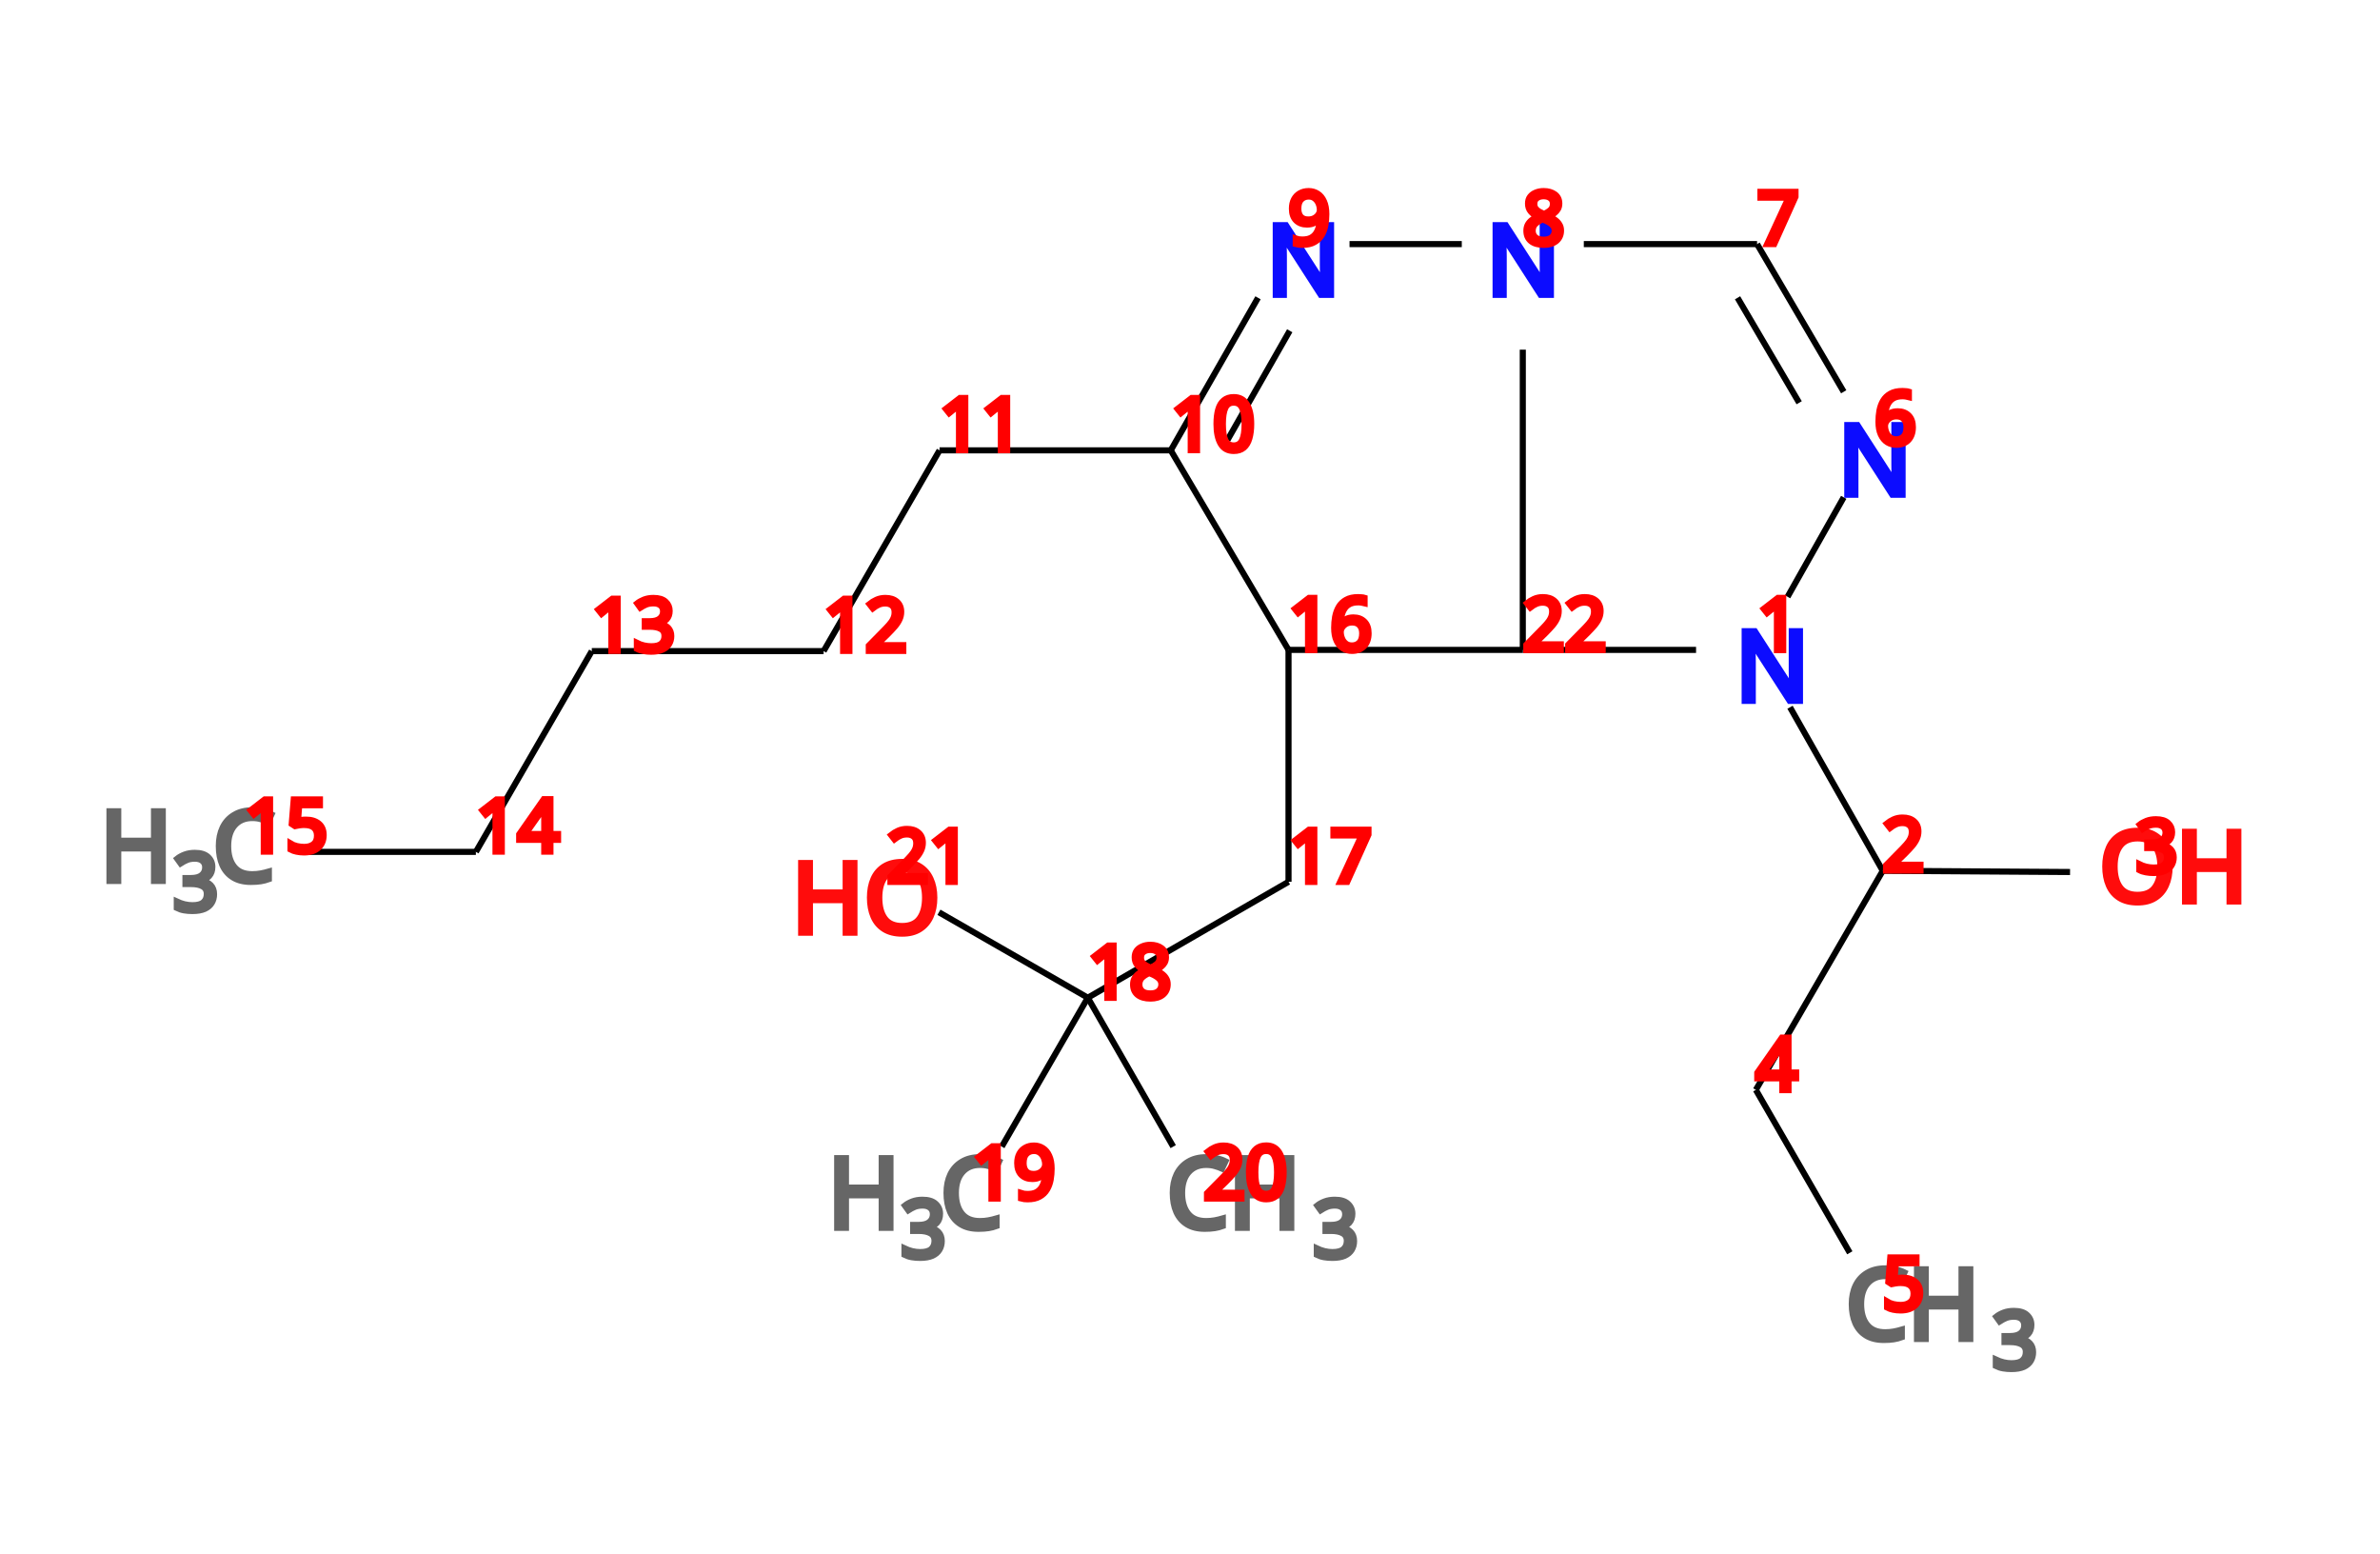
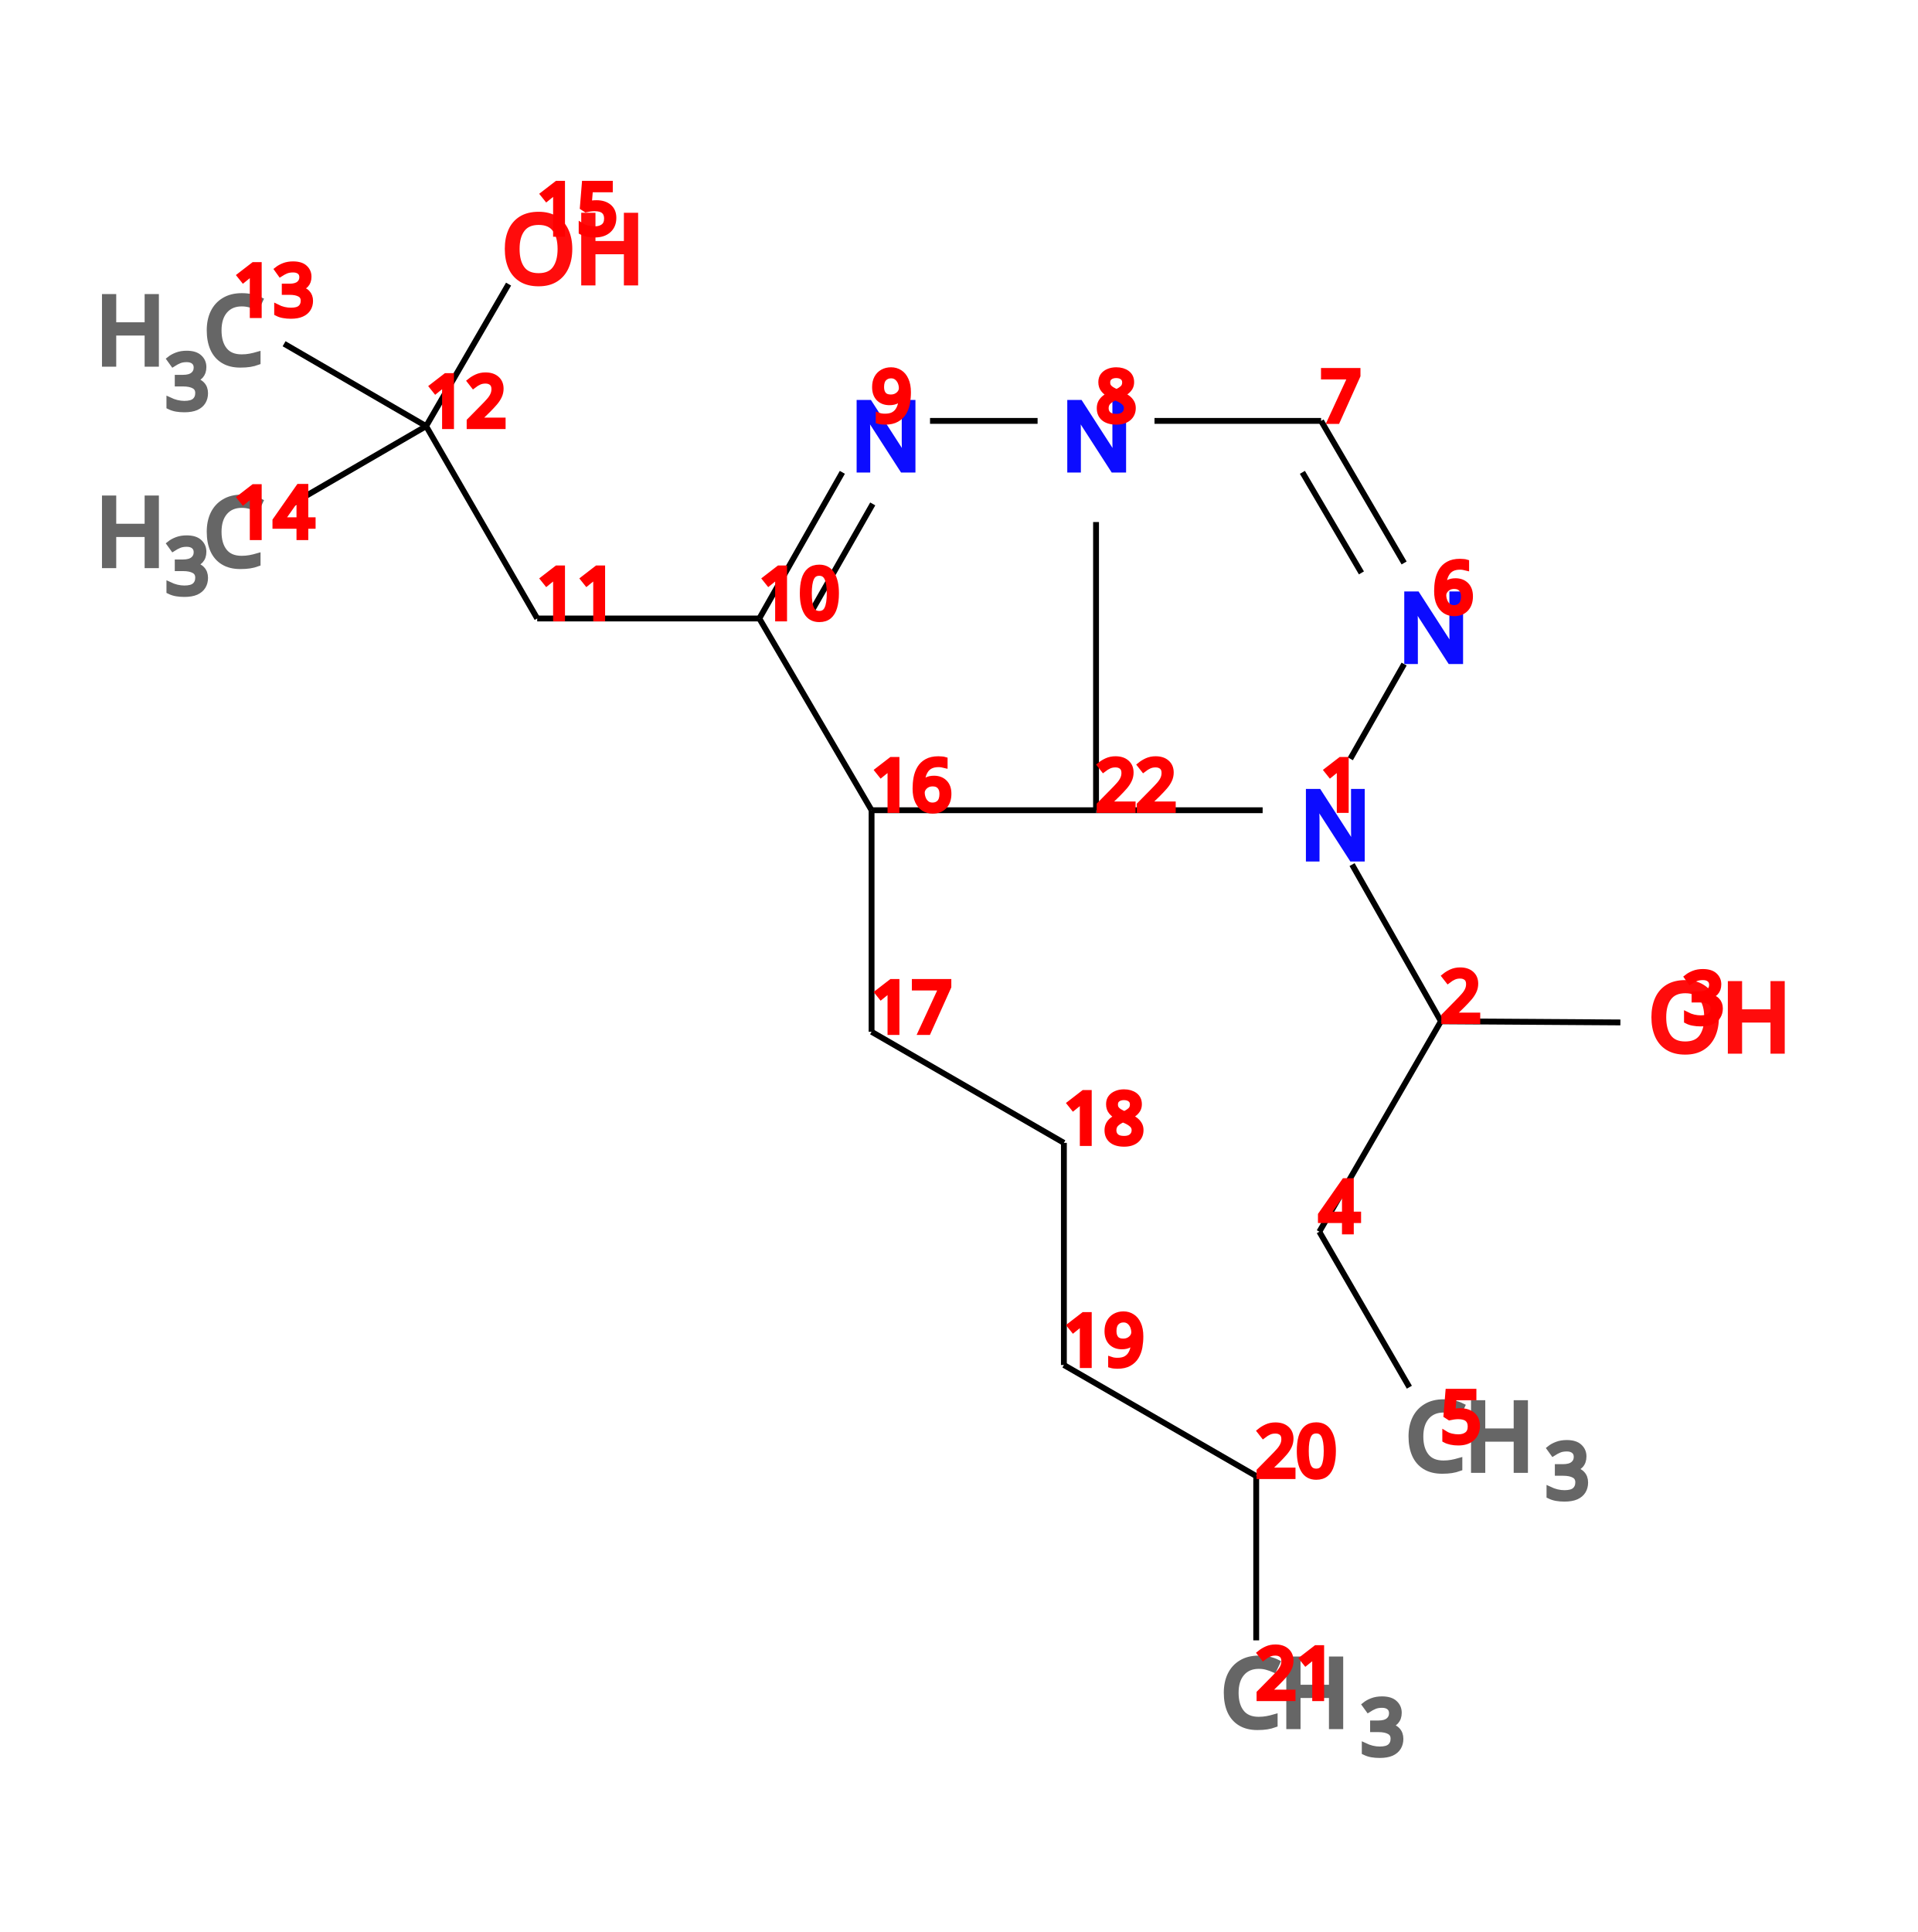
- <svg xmlns="http://www.w3.org/2000/svg" width="390.104" height="254.626" x="0" y="0" font-family="sans-serif" stroke="rgb(0,0,0)" stroke-width="1">
-   <line x1="293.4" y1="115.9" x2="308.6" y2="142.7" />
-   <line x1="308.6" y1="142.7" x2="339.3" y2="142.9" />
-   <line x1="308.6" y1="142.7" x2="287.8" y2="178.6" />
-   <line x1="287.8" y1="178.6" x2="303.2" y2="205.3" />
-   <line x1="191.9" y1="73.8" x2="154.0" y2="73.8" />
-   <line x1="154.0" y1="73.8" x2="135.0" y2="106.7" />
-   <line x1="135.0" y1="106.7" x2="97.0" y2="106.7" />
-   <line x1="97.0" y1="106.7" x2="78.0" y2="139.6" />
-   <line x1="78.0" y1="139.6" x2="49.9" y2="139.6" />
-   <line x1="211.2" y1="106.5" x2="211.2" y2="144.5" />
-   <line x1="211.2" y1="144.5" x2="178.3" y2="163.5" />
-   <line x1="178.3" y1="163.5" x2="164.2" y2="187.9" />
-   <line x1="178.3" y1="163.5" x2="192.3" y2="187.9" />
-   <line x1="178.3" y1="163.5" x2="153.9" y2="149.5" />
-   <line x1="293.0" y1="97.8" x2="302.2" y2="81.5" />
-   <line x1="302.2" y1="64.2" x2="288.0" y2="40.0" />
-   <line x1="294.9" y1="66.0" x2="284.8" y2="48.8" />
-   <line x1="288.0" y1="40.0" x2="259.6" y2="40.0" />
-   <line x1="249.6" y1="57.3" x2="249.6" y2="106.5" />
-   <line x1="249.6" y1="106.5" x2="278.0" y2="106.5" />
-   <line x1="206.2" y1="48.8" x2="191.9" y2="73.8" />
-   <line x1="211.4" y1="54.2" x2="201.2" y2="72.1" />
-   <line x1="191.9" y1="73.8" x2="211.2" y2="106.5" />
-   <line x1="211.2" y1="106.5" x2="249.6" y2="106.5" />
-   <line x1="239.6" y1="40.0" x2="221.2" y2="40.0" />
-   <text x="284.421" y="114.858" fill="rgb(12,12,255)" stroke="rgb(12,12,255)" stroke-width="1" font-size="16">N</text>
-   <text x="344.104" y="147.738" fill="rgb(255,12,12)" stroke="rgb(255,12,12)" stroke-width="1" font-size="16">OH</text>
-   <text x="302.555" y="219.426" fill="rgb(102,102,102)" stroke="rgb(102,102,102)" stroke-width="1" font-size="16">CH</text>
-   <text x="326.555" y="224.226" fill="rgb(102,102,102)" stroke="rgb(102,102,102)" stroke-width="1" font-size="13">3</text>
-   <text x="301.244" y="81.081" fill="rgb(12,12,255)" stroke="rgb(12,12,255)" stroke-width="1" font-size="16">N</text>
-   <text x="243.598" y="48.32" fill="rgb(12,12,255)" stroke="rgb(12,12,255)" stroke-width="1" font-size="16">N</text>
-   <text x="207.563" y="48.32" fill="rgb(12,12,255)" stroke="rgb(12,12,255)" stroke-width="1" font-size="16">N</text>
-   <text x="16.4" y="144.368" fill="rgb(102,102,102)" stroke="rgb(102,102,102)" stroke-width="1" font-size="16">H</text>
-   <text x="28.4" y="149.168" fill="rgb(102,102,102)" stroke="rgb(102,102,102)" stroke-width="1" font-size="13">3</text>
-   <text x="34.9" y="144.368" fill="rgb(102,102,102)" stroke="rgb(102,102,102)" stroke-width="1" font-size="16">C</text>
-   <text x="135.674" y="201.211" fill="rgb(102,102,102)" stroke="rgb(102,102,102)" stroke-width="1" font-size="16">H</text>
-   <text x="147.674" y="206.011" fill="rgb(102,102,102)" stroke="rgb(102,102,102)" stroke-width="1" font-size="13">3</text>
-   <text x="154.174" y="201.211" fill="rgb(102,102,102)" stroke="rgb(102,102,102)" stroke-width="1" font-size="16">C</text>
-   <text x="191.259" y="201.211" fill="rgb(102,102,102)" stroke="rgb(102,102,102)" stroke-width="1" font-size="16">CH</text>
-   <text x="215.259" y="206.011" fill="rgb(102,102,102)" stroke="rgb(102,102,102)" stroke-width="1" font-size="13">3</text>
-   <text x="129.771" y="152.842" fill="rgb(255,12,12)" stroke="rgb(255,12,12)" stroke-width="1" font-size="16">HO</text>
-   <text x="288.021" y="106.538" fill="rgb(255,0,0)" stroke="rgb(255,0,0)" stroke-width="1" font-size="12">1</text>
-   <text x="308.555" y="142.66" fill="rgb(255,0,0)" stroke="rgb(255,0,0)" stroke-width="1" font-size="12">2</text>
-   <text x="350.104" y="142.938" fill="rgb(255,0,0)" stroke="rgb(255,0,0)" stroke-width="1" font-size="12">3</text>
-   <text x="287.78" y="178.643" fill="rgb(255,0,0)" stroke="rgb(255,0,0)" stroke-width="1" font-size="12">4</text>
-   <text x="308.555" y="214.626" fill="rgb(255,0,0)" stroke="rgb(255,0,0)" stroke-width="1" font-size="12">5</text>
-   <text x="307.244" y="72.761" fill="rgb(255,0,0)" stroke="rgb(255,0,0)" stroke-width="1" font-size="12">6</text>
-   <text x="288.021" y="40" fill="rgb(255,0,0)" stroke="rgb(255,0,0)" stroke-width="1" font-size="12">7</text>
-   <text x="249.598" y="40" fill="rgb(255,0,0)" stroke="rgb(255,0,0)" stroke-width="1" font-size="12">8</text>
-   <text x="211.163" y="40" fill="rgb(255,0,0)" stroke="rgb(255,0,0)" stroke-width="1" font-size="12">9</text>
-   <text x="191.939" y="73.776" fill="rgb(255,0,0)" stroke="rgb(255,0,0)" stroke-width="1" font-size="12">10</text>
-   <text x="153.954" y="73.776" fill="rgb(255,0,0)" stroke="rgb(255,0,0)" stroke-width="1" font-size="12">11</text>
-   <text x="134.962" y="106.672" fill="rgb(255,0,0)" stroke="rgb(255,0,0)" stroke-width="1" font-size="12">12</text>
-   <text x="96.977" y="106.672" fill="rgb(255,0,0)" stroke="rgb(255,0,0)" stroke-width="1" font-size="12">13</text>
-   <text x="77.985" y="139.568" fill="rgb(255,0,0)" stroke="rgb(255,0,0)" stroke-width="1" font-size="12">14</text>
-   <text x="40" y="139.568" fill="rgb(255,0,0)" stroke="rgb(255,0,0)" stroke-width="1" font-size="12">15</text>
-   <text x="211.163" y="106.538" fill="rgb(255,0,0)" stroke="rgb(255,0,0)" stroke-width="1" font-size="12">16</text>
-   <text x="211.163" y="144.522" fill="rgb(255,0,0)" stroke="rgb(255,0,0)" stroke-width="1" font-size="12">17</text>
-   <text x="178.267" y="163.515" fill="rgb(255,0,0)" stroke="rgb(255,0,0)" stroke-width="1" font-size="12">18</text>
-   <text x="159.274" y="196.411" fill="rgb(255,0,0)" stroke="rgb(255,0,0)" stroke-width="1" font-size="12">19</text>
-   <text x="197.259" y="196.411" fill="rgb(255,0,0)" stroke="rgb(255,0,0)" stroke-width="1" font-size="12">20</text>
-   <text x="145.371" y="144.522" fill="rgb(255,0,0)" stroke="rgb(255,0,0)" stroke-width="1" font-size="12">21</text>
-   <text x="249.598" y="106.538" fill="rgb(255,0,0)" stroke="rgb(255,0,0)" stroke-width="1" font-size="12">22</text>
+ <svg xmlns="http://www.w3.org/2000/svg" width="328.038" height="330.492" x="0" y="0" font-family="sans-serif" stroke="rgb(0,0,0)" stroke-width="1">
+   <line x1="231.3" y1="147.9" x2="246.5" y2="174.7" />
+   <line x1="246.5" y1="174.7" x2="277.2" y2="174.9" />
+   <line x1="246.5" y1="174.7" x2="225.7" y2="210.7" />
+   <line x1="225.7" y1="210.7" x2="241.1" y2="237.3" />
+   <line x1="129.9" y1="105.8" x2="91.9" y2="105.8" />
+   <line x1="91.9" y1="105.8" x2="72.9" y2="72.9" />
+   <line x1="72.9" y1="72.9" x2="48.6" y2="58.8" />
+   <line x1="72.9" y1="72.9" x2="48.6" y2="87.0" />
+   <line x1="72.9" y1="72.9" x2="87.0" y2="48.6" />
+   <line x1="149.1" y1="138.6" x2="149.1" y2="176.5" />
+   <line x1="149.1" y1="176.5" x2="182.0" y2="195.5" />
+   <line x1="182.0" y1="195.5" x2="182.0" y2="233.5" />
+   <line x1="182.0" y1="233.5" x2="214.9" y2="252.5" />
+   <line x1="214.9" y1="252.5" x2="214.9" y2="280.6" />
+   <line x1="231.0" y1="129.8" x2="240.2" y2="113.6" />
+   <line x1="240.2" y1="96.3" x2="226.0" y2="72.0" />
+   <line x1="232.9" y1="98.0" x2="222.8" y2="80.8" />
+   <line x1="226.0" y1="72.0" x2="197.5" y2="72.0" />
+   <line x1="187.5" y1="89.3" x2="187.5" y2="138.6" />
+   <line x1="187.5" y1="138.6" x2="216.0" y2="138.6" />
+   <line x1="144.1" y1="80.8" x2="129.9" y2="105.8" />
+   <line x1="149.3" y1="86.2" x2="139.1" y2="104.1" />
+   <line x1="129.9" y1="105.8" x2="149.1" y2="138.6" />
+   <line x1="149.1" y1="138.6" x2="187.5" y2="138.6" />
+   <line x1="177.5" y1="72.0" x2="159.1" y2="72.0" />
+   <text x="222.355" y="146.873" fill="rgb(12,12,255)" stroke="rgb(12,12,255)" stroke-width="1" font-size="16">N</text>
+   <text x="282.038" y="179.753" fill="rgb(255,12,12)" stroke="rgb(255,12,12)" stroke-width="1" font-size="16">OH</text>
+   <text x="240.488" y="251.442" fill="rgb(102,102,102)" stroke="rgb(102,102,102)" stroke-width="1" font-size="16">CH</text>
+   <text x="264.488" y="256.242" fill="rgb(102,102,102)" stroke="rgb(102,102,102)" stroke-width="1" font-size="13">3</text>
+   <text x="239.178" y="113.097" fill="rgb(12,12,255)" stroke="rgb(12,12,255)" stroke-width="1" font-size="16">N</text>
+   <text x="181.531" y="80.335" fill="rgb(12,12,255)" stroke="rgb(12,12,255)" stroke-width="1" font-size="16">N</text>
+   <text x="145.496" y="80.335" fill="rgb(12,12,255)" stroke="rgb(12,12,255)" stroke-width="1" font-size="16">N</text>
+   <text x="16.4" y="62.223" fill="rgb(102,102,102)" stroke="rgb(102,102,102)" stroke-width="1" font-size="16">H</text>
+   <text x="28.4" y="69.903" fill="rgb(102,102,102)" stroke="rgb(102,102,102)" stroke-width="1" font-size="13">3</text>
+   <text x="34.9" y="62.223" fill="rgb(102,102,102)" stroke="rgb(102,102,102)" stroke-width="1" font-size="16">C</text>
+   <text x="16.4" y="96.688" fill="rgb(102,102,102)" stroke="rgb(102,102,102)" stroke-width="1" font-size="16">H</text>
+   <text x="28.4" y="101.488" fill="rgb(102,102,102)" stroke="rgb(102,102,102)" stroke-width="1" font-size="13">3</text>
+   <text x="34.9" y="96.688" fill="rgb(102,102,102)" stroke="rgb(102,102,102)" stroke-width="1" font-size="16">C</text>
+   <text x="85.888" y="48.32" fill="rgb(255,12,12)" stroke="rgb(255,12,12)" stroke-width="1" font-size="16">OH</text>
+   <text x="208.888" y="295.292" fill="rgb(102,102,102)" stroke="rgb(102,102,102)" stroke-width="1" font-size="16">CH</text>
+   <text x="232.888" y="300.092" fill="rgb(102,102,102)" stroke="rgb(102,102,102)" stroke-width="1" font-size="13">3</text>
+   <text x="225.955" y="138.553" fill="rgb(255,0,0)" stroke="rgb(255,0,0)" stroke-width="1" font-size="12">1</text>
+   <text x="246.488" y="174.675" fill="rgb(255,0,0)" stroke="rgb(255,0,0)" stroke-width="1" font-size="12">2</text>
+   <text x="288.038" y="174.953" fill="rgb(255,0,0)" stroke="rgb(255,0,0)" stroke-width="1" font-size="12">3</text>
+   <text x="225.713" y="210.658" fill="rgb(255,0,0)" stroke="rgb(255,0,0)" stroke-width="1" font-size="12">4</text>
+   <text x="246.488" y="246.642" fill="rgb(255,0,0)" stroke="rgb(255,0,0)" stroke-width="1" font-size="12">5</text>
+   <text x="245.178" y="104.777" fill="rgb(255,0,0)" stroke="rgb(255,0,0)" stroke-width="1" font-size="12">6</text>
+   <text x="225.955" y="72.015" fill="rgb(255,0,0)" stroke="rgb(255,0,0)" stroke-width="1" font-size="12">7</text>
+   <text x="187.531" y="72.015" fill="rgb(255,0,0)" stroke="rgb(255,0,0)" stroke-width="1" font-size="12">8</text>
+   <text x="149.096" y="72.015" fill="rgb(255,0,0)" stroke="rgb(255,0,0)" stroke-width="1" font-size="12">9</text>
+   <text x="129.873" y="105.792" fill="rgb(255,0,0)" stroke="rgb(255,0,0)" stroke-width="1" font-size="12">10</text>
+   <text x="91.888" y="105.792" fill="rgb(255,0,0)" stroke="rgb(255,0,0)" stroke-width="1" font-size="12">11</text>
+   <text x="72.896" y="72.896" fill="rgb(255,0,0)" stroke="rgb(255,0,0)" stroke-width="1" font-size="12">12</text>
+   <text x="40" y="53.903" fill="rgb(255,0,0)" stroke="rgb(255,0,0)" stroke-width="1" font-size="12">13</text>
+   <text x="40" y="91.888" fill="rgb(255,0,0)" stroke="rgb(255,0,0)" stroke-width="1" font-size="12">14</text>
+   <text x="91.888" y="40" fill="rgb(255,0,0)" stroke="rgb(255,0,0)" stroke-width="1" font-size="12">15</text>
+   <text x="149.096" y="138.553" fill="rgb(255,0,0)" stroke="rgb(255,0,0)" stroke-width="1" font-size="12">16</text>
+   <text x="149.096" y="176.538" fill="rgb(255,0,0)" stroke="rgb(255,0,0)" stroke-width="1" font-size="12">17</text>
+   <text x="181.992" y="195.53" fill="rgb(255,0,0)" stroke="rgb(255,0,0)" stroke-width="1" font-size="12">18</text>
+   <text x="181.992" y="233.515" fill="rgb(255,0,0)" stroke="rgb(255,0,0)" stroke-width="1" font-size="12">19</text>
+   <text x="214.888" y="252.508" fill="rgb(255,0,0)" stroke="rgb(255,0,0)" stroke-width="1" font-size="12">20</text>
+   <text x="214.888" y="290.492" fill="rgb(255,0,0)" stroke="rgb(255,0,0)" stroke-width="1" font-size="12">21</text>
+   <text x="187.531" y="138.553" fill="rgb(255,0,0)" stroke="rgb(255,0,0)" stroke-width="1" font-size="12">22</text>
  <text font-size="18" fill="black" font-family="sans-serif" x="140" y="20" />
</svg>
